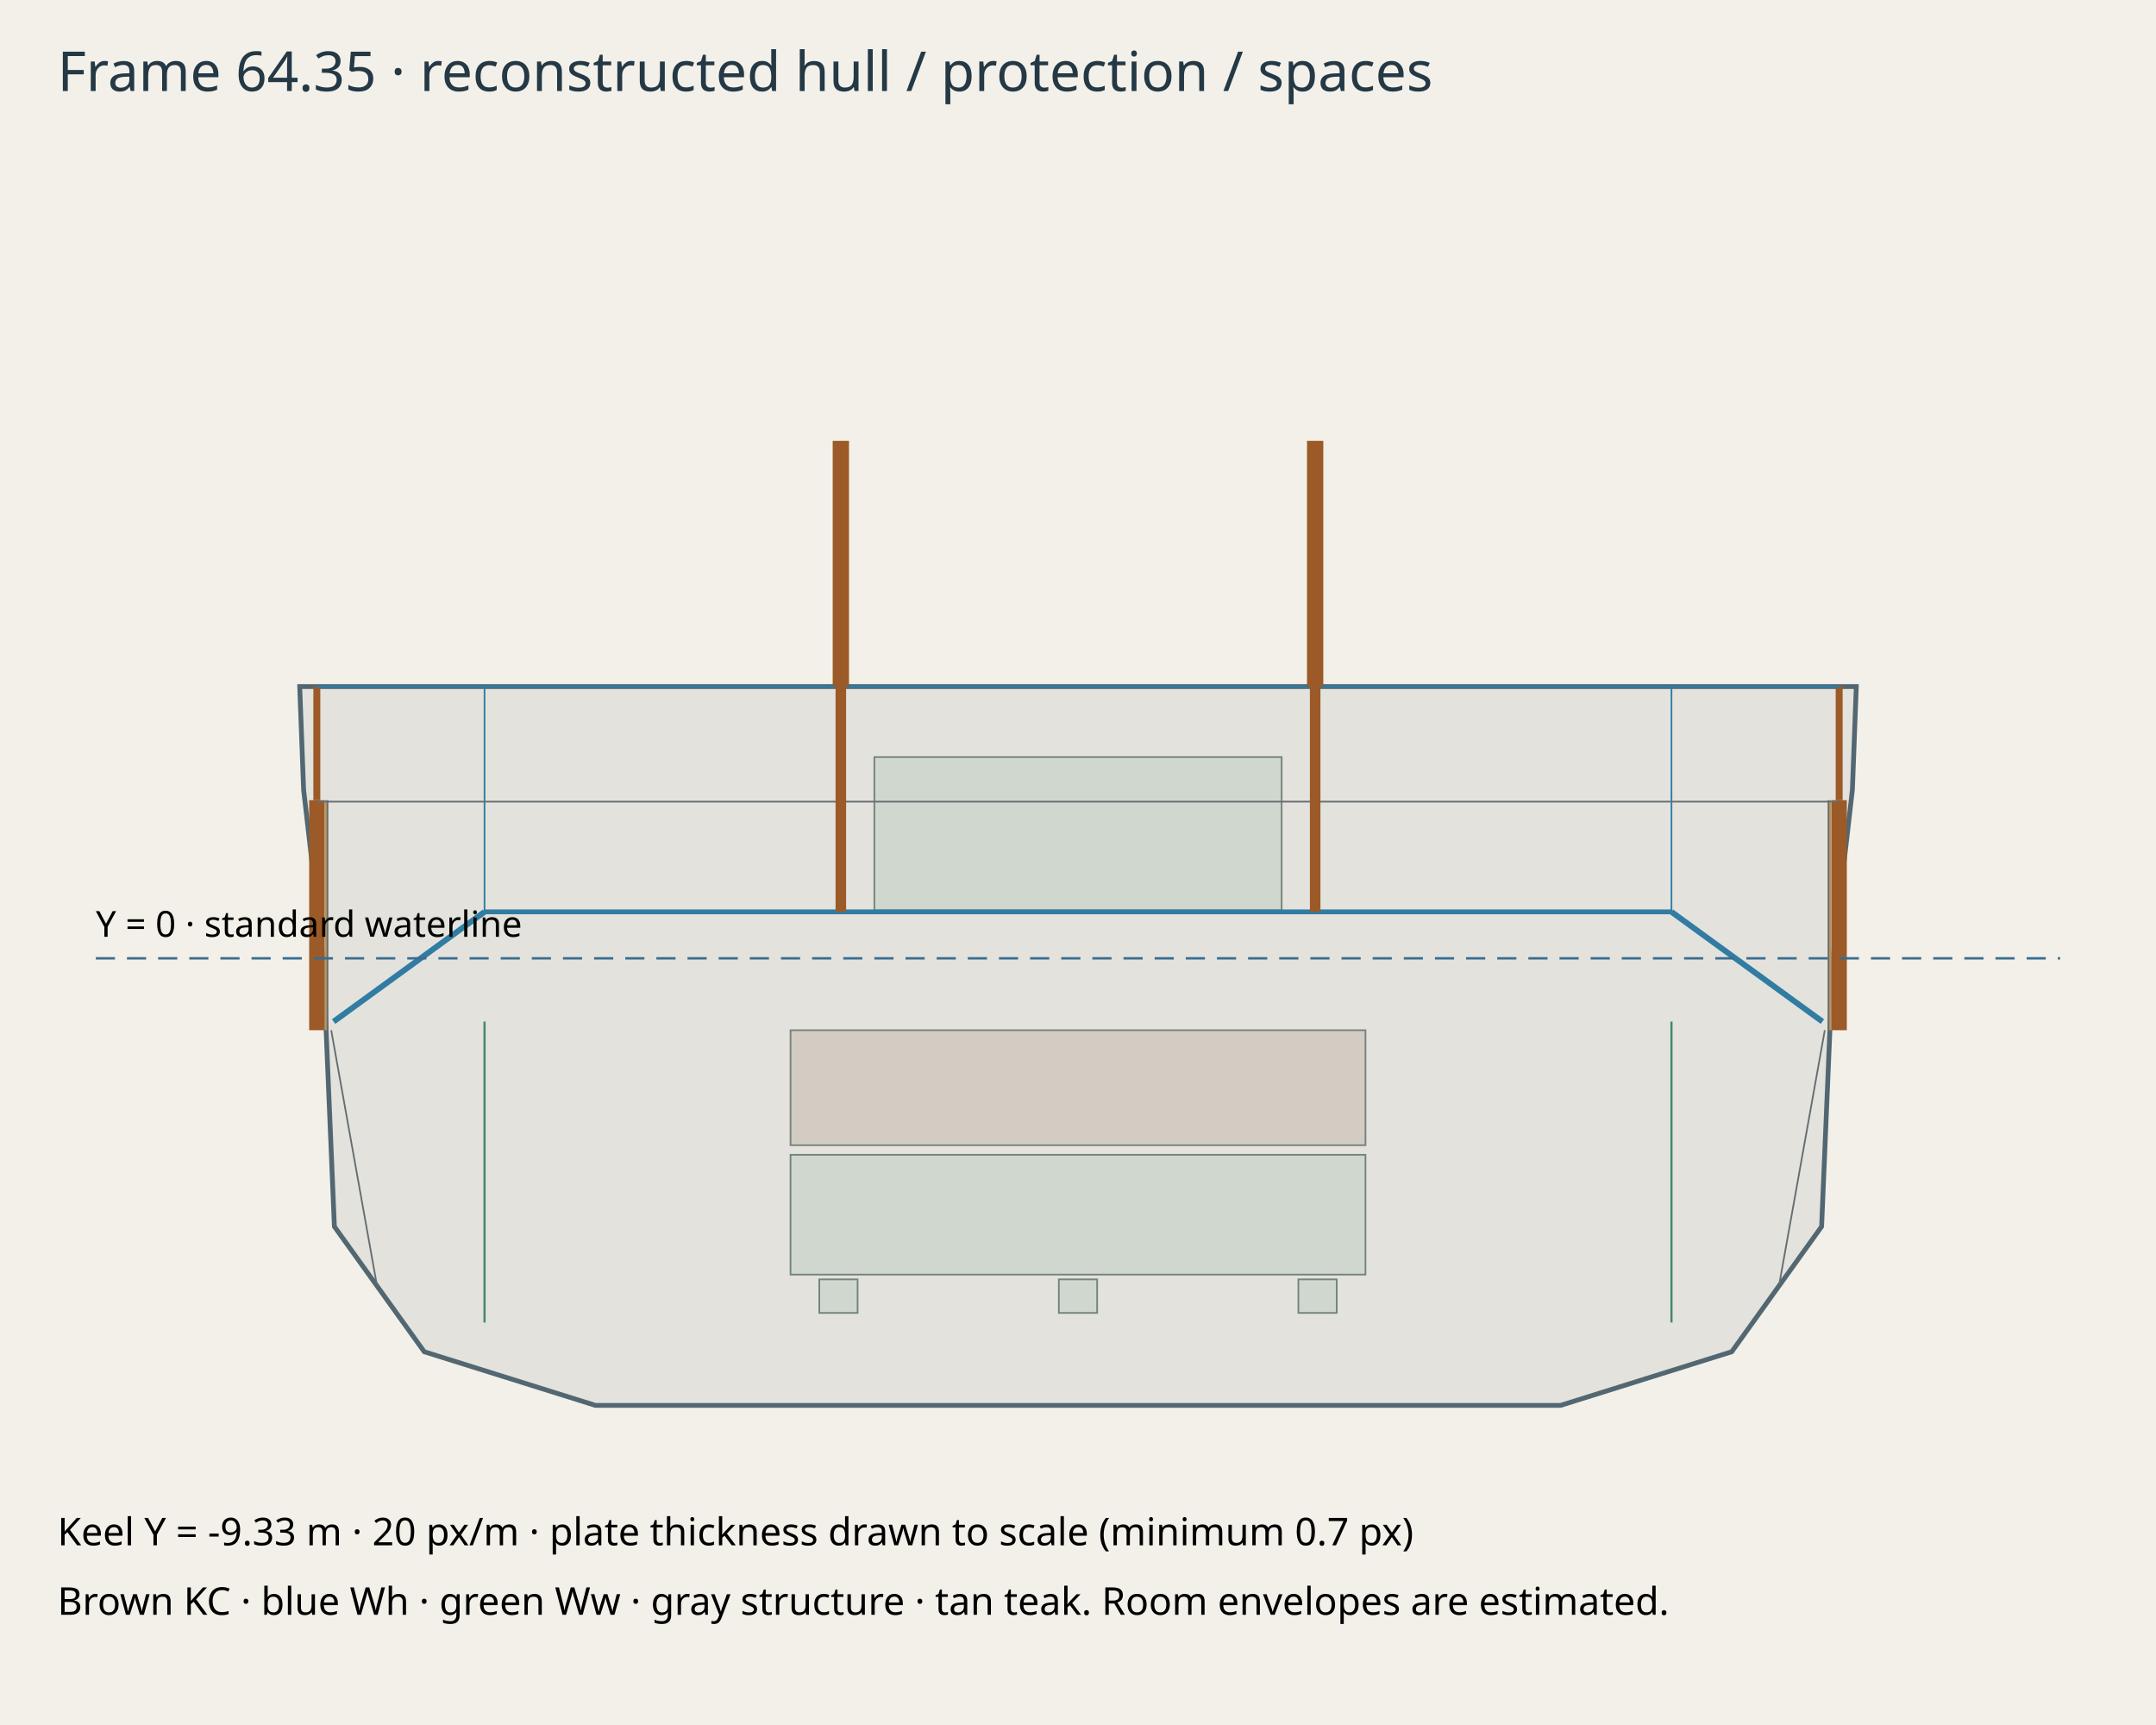
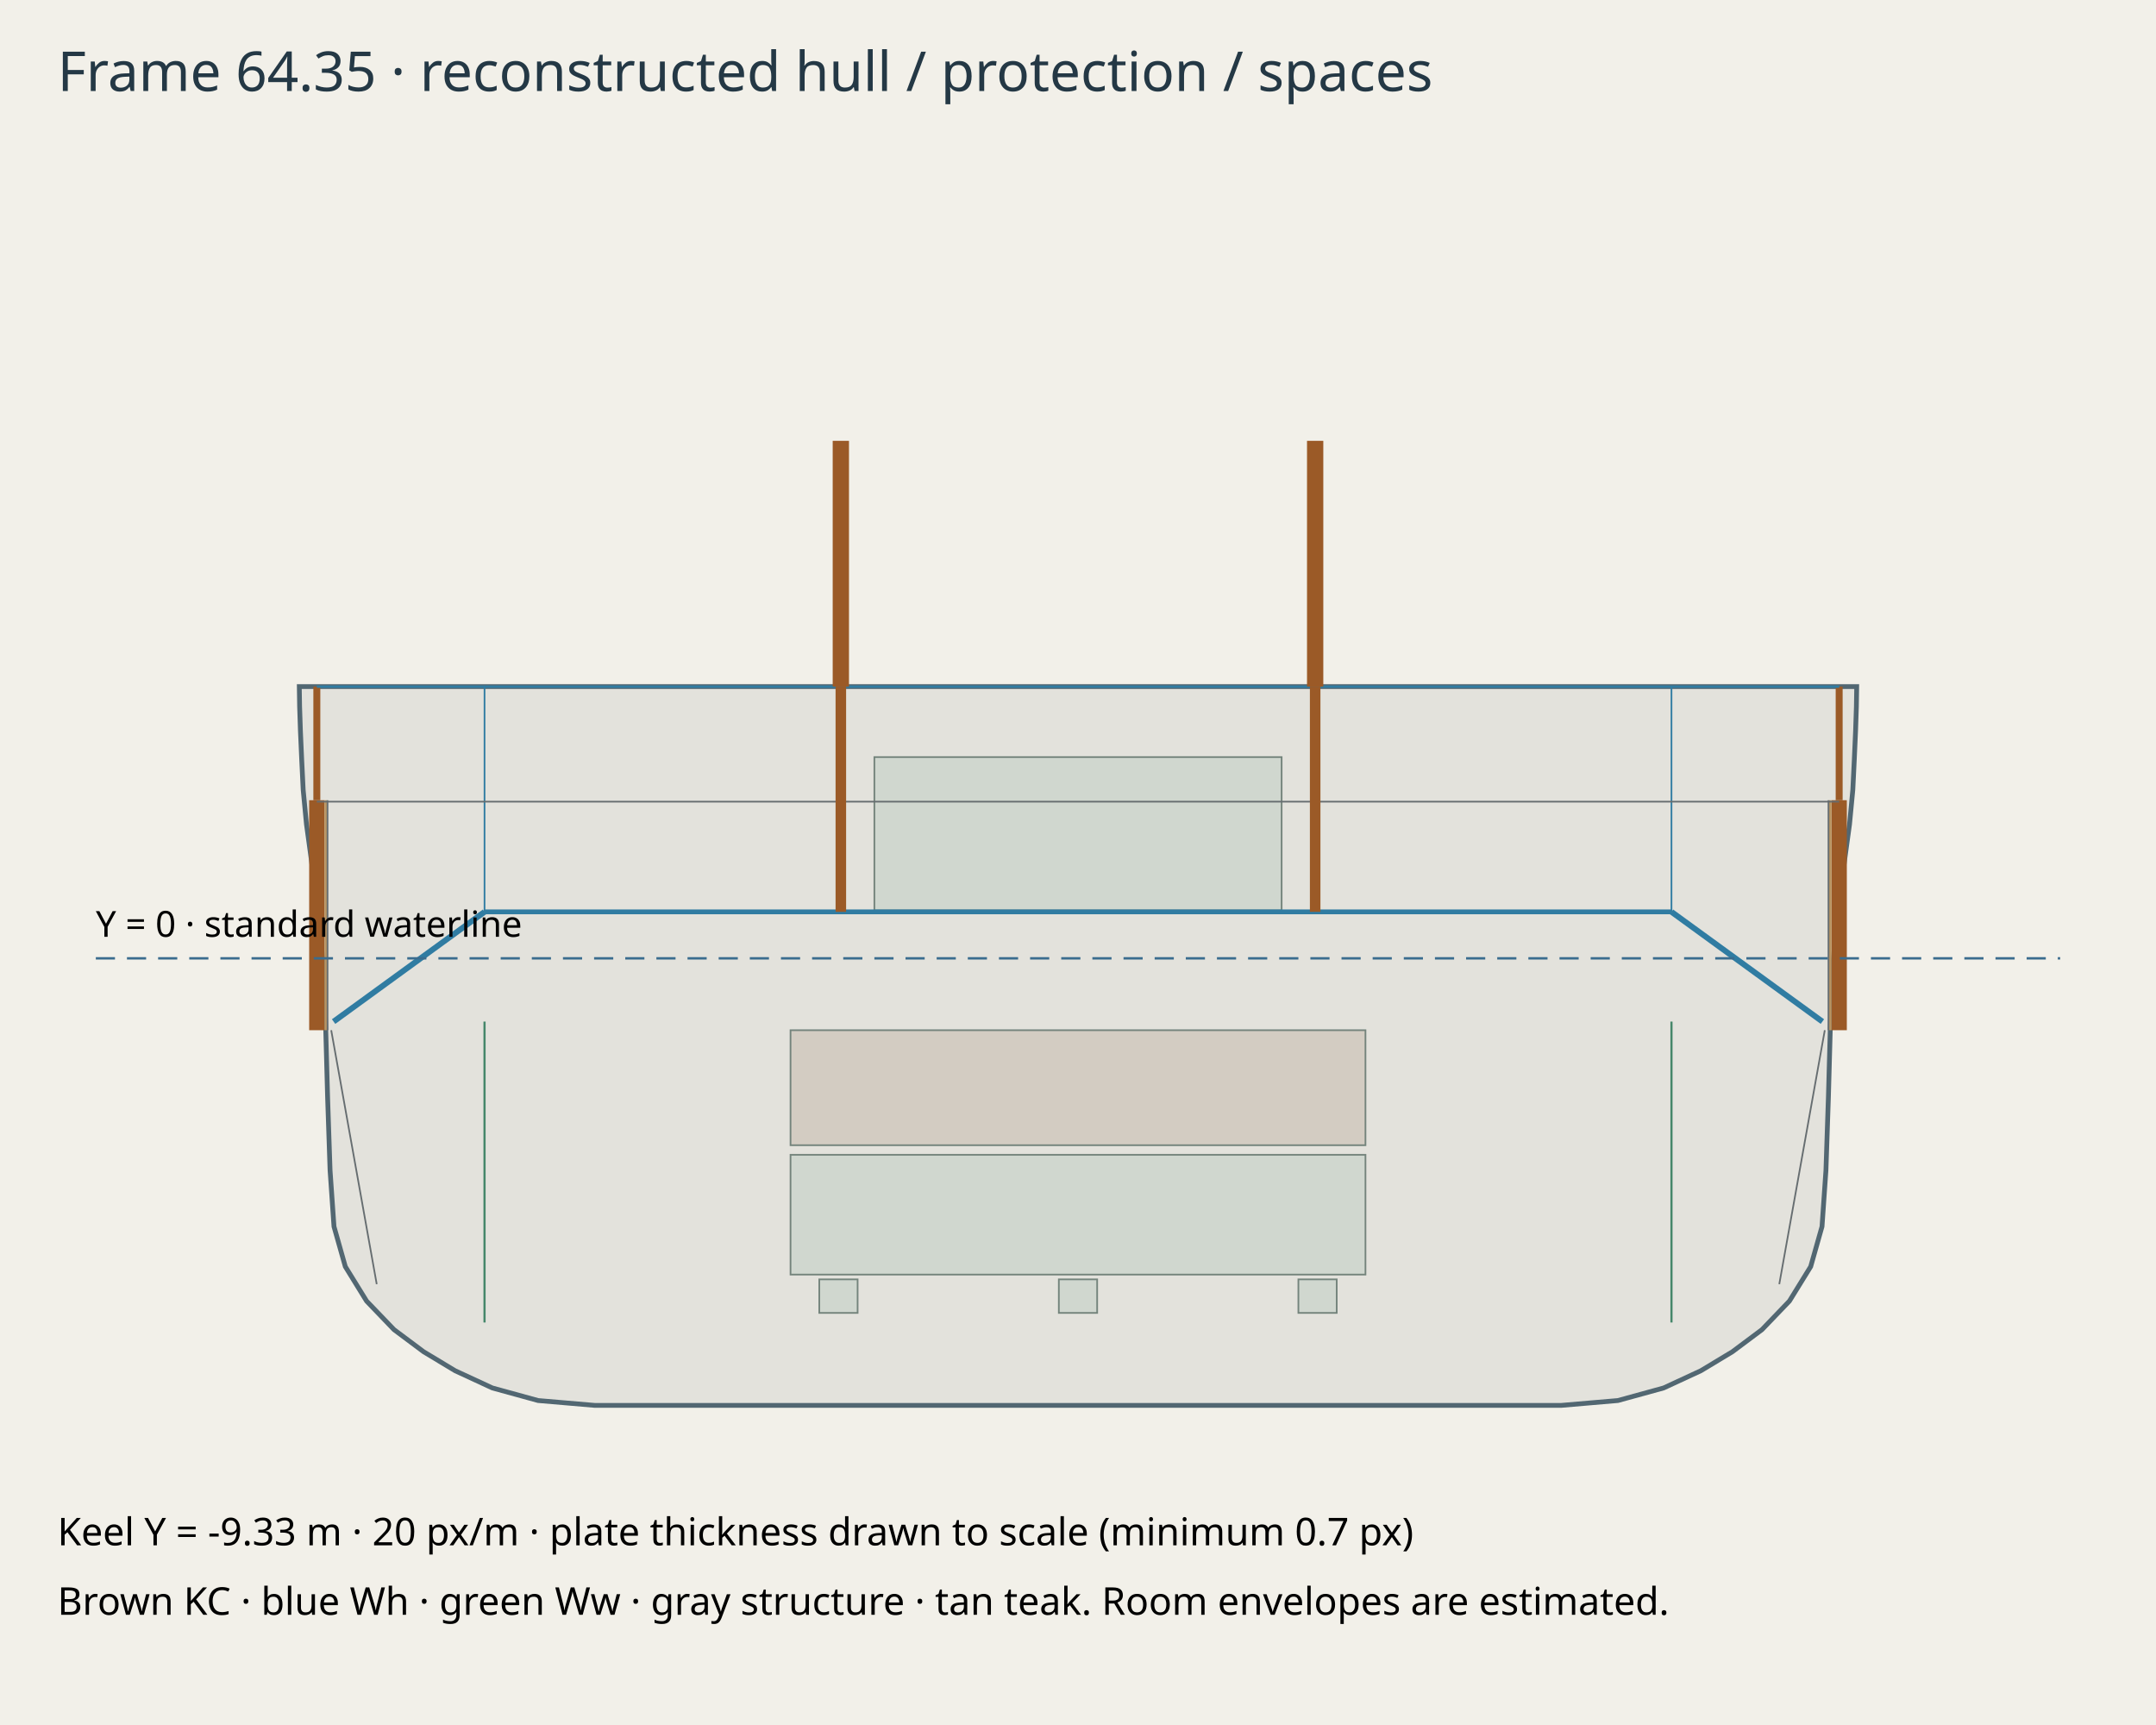
<svg xmlns="http://www.w3.org/2000/svg" viewBox="0 0 900 720" role="img" aria-label="Authored hull, armor and room section">
  <rect width="900" height="720" fill="#f2f0e9" />
  <text x="24" y="38" font-family="sans-serif" font-size="23" fill="#243845">Frame 64.35 · reconstructed hull / protection / spaces</text>
-   <polygon points="450.00,586.60 651.43,586.60 722.90,564.21 760.41,511.96 765.14,400.00 773.26,329.67 774.89,286.56 125.11,286.56 126.74,329.67 134.86,400.00 139.59,511.96 177.10,564.21 248.57,586.60 450.00,586.60" fill="#e3e2dc" stroke="#526772" stroke-width="2" />
+   <polygon points="450.00,586.60 514.08,586.60 570.99,586.60 617.82,586.60 651.67,586.60 675.38,584.57 694.47,579.32 710.03,572.12 723.16,564.21 735.52,554.98 746.96,543.07 755.85,528.67 760.58,511.96 762.22,488.50 763.25,457.87 764.12,426.30 765.31,400.00 767.29,379.37 769.78,360.72 772.06,344.13 773.44,329.68 774.07,316.81 774.59,305.13 774.93,294.95 775.06,286.58 124.94,286.58 125.07,294.95 125.41,305.13 125.93,316.81 126.56,329.68 127.94,344.13 130.22,360.72 132.71,379.37 134.69,400.00 135.88,426.30 136.75,457.87 137.78,488.50 139.42,511.96 144.15,528.67 153.04,543.07 164.48,554.98 176.84,564.21 189.97,572.12 205.53,579.32 224.62,584.57 248.33,586.60 282.18,586.60 329.01,586.60 385.92,586.60 450.00,586.60" fill="#e3e2dc" stroke="#526772" stroke-width="2" />
  <rect x="330.0" y="430.0" width="240" height="48.0" fill="#aa927e" fill-opacity=".28" stroke="#74847c" stroke-width=".7" />
  <rect x="330.0" y="482.0" width="240" height="50.0" fill="#9fbbad" fill-opacity=".28" stroke="#74847c" stroke-width=".7" />
  <rect x="365.0" y="316.0" width="170.0" height="64.0" fill="#9fbbad" fill-opacity=".28" stroke="#74847c" stroke-width=".7" />
  <rect x="342.0" y="534.0" width="16.0" height="14.0" fill="#9fbbad" fill-opacity=".28" stroke="#74847c" stroke-width=".7" />
  <rect x="442.0" y="534.0" width="16.0" height="14.0" fill="#9fbbad" fill-opacity=".28" stroke="#74847c" stroke-width=".7" />
  <rect x="542.0" y="534.0" width="16.0" height="14.0" fill="#9fbbad" fill-opacity=".28" stroke="#74847c" stroke-width=".7" />
  <line x1="132.261" y1="430.0" x2="132.261" y2="334.0" stroke="#9b5a27" stroke-width="6.4" />
  <line x1="135.961" y1="430.0" x2="135.961" y2="334.0" stroke="#ba9560" stroke-width="1.0" />
  <line x1="136.721" y1="430.0" x2="136.721" y2="334.0" stroke="#666d70" stroke-width="0.7" />
  <line x1="132.261" y1="334.0" x2="132.261" y2="286.6" stroke="#9b5a27" stroke-width="2.9" />
  <line x1="202.261" y1="552.0" x2="202.261" y2="426.4" stroke="#45876a" stroke-width="0.9" />
  <line x1="202.261" y1="380.6" x2="202.261" y2="286.6" stroke="#307ca2" stroke-width="0.7" />
  <line x1="139.261" y1="426.4" x2="202.261" y2="380.6" stroke="#307ca2" stroke-width="2.4" />
  <line x1="767.739" y1="430.0" x2="767.739" y2="334.0" stroke="#9b5a27" stroke-width="6.4" />
  <line x1="764.039" y1="430.0" x2="764.039" y2="334.0" stroke="#ba9560" stroke-width="1.0" />
  <line x1="763.279" y1="430.0" x2="763.279" y2="334.0" stroke="#666d70" stroke-width="0.7" />
  <line x1="767.739" y1="334.0" x2="767.739" y2="286.6" stroke="#9b5a27" stroke-width="2.9" />
  <line x1="697.739" y1="552.0" x2="697.739" y2="426.4" stroke="#45876a" stroke-width="0.9" />
  <line x1="697.739" y1="380.6" x2="697.739" y2="286.6" stroke="#307ca2" stroke-width="0.7" />
  <line x1="760.739" y1="426.4" x2="697.739" y2="380.6" stroke="#307ca2" stroke-width="2.4" />
  <line x1="767.739" y1="286.6" x2="132.261" y2="286.6" stroke="#307ca2" stroke-width="1.0" />
  <line x1="767.739" y1="334.6" x2="132.261" y2="334.6" stroke="#666d70" stroke-width="0.7" />
  <line x1="697.739" y1="380.6" x2="202.261" y2="380.6" stroke="#307ca2" stroke-width="2.0" />
  <line x1="549.0" y1="380.6" x2="549.0" y2="286.6" stroke="#9b5a27" stroke-width="4.4" />
  <line x1="351" y1="380.6" x2="351" y2="286.6" stroke="#9b5a27" stroke-width="4.4" />
  <line x1="549.0" y1="286.6" x2="549.0" y2="184.0" stroke="#9b5a27" stroke-width="6.8" />
  <line x1="351" y1="286.6" x2="351" y2="184.0" stroke="#9b5a27" stroke-width="6.8" />
  <line x1="138.261" y1="430.0" x2="157.261" y2="536.0" stroke="#666d70" stroke-width="0.7" />
  <line x1="761.739" y1="430.0" x2="742.739" y2="536.0" stroke="#666d70" stroke-width="0.7" />
  <path d="M40 400H860" stroke="#3a6c8e" stroke-dasharray="8 5" />
  <text x="40" y="391" font-family="sans-serif" font-size="15">Y = 0 · standard waterline</text>
  <text x="24" y="645" font-family="sans-serif" font-size="16">Keel Y = -9.33 m · 20 px/m · plate thickness drawn to scale (minimum 0.7 px)</text>
  <text x="24" y="674" font-family="sans-serif" font-size="16">Brown KC · blue Wh · green Ww · gray structure · tan teak. Room envelopes are estimated.</text>
</svg>
